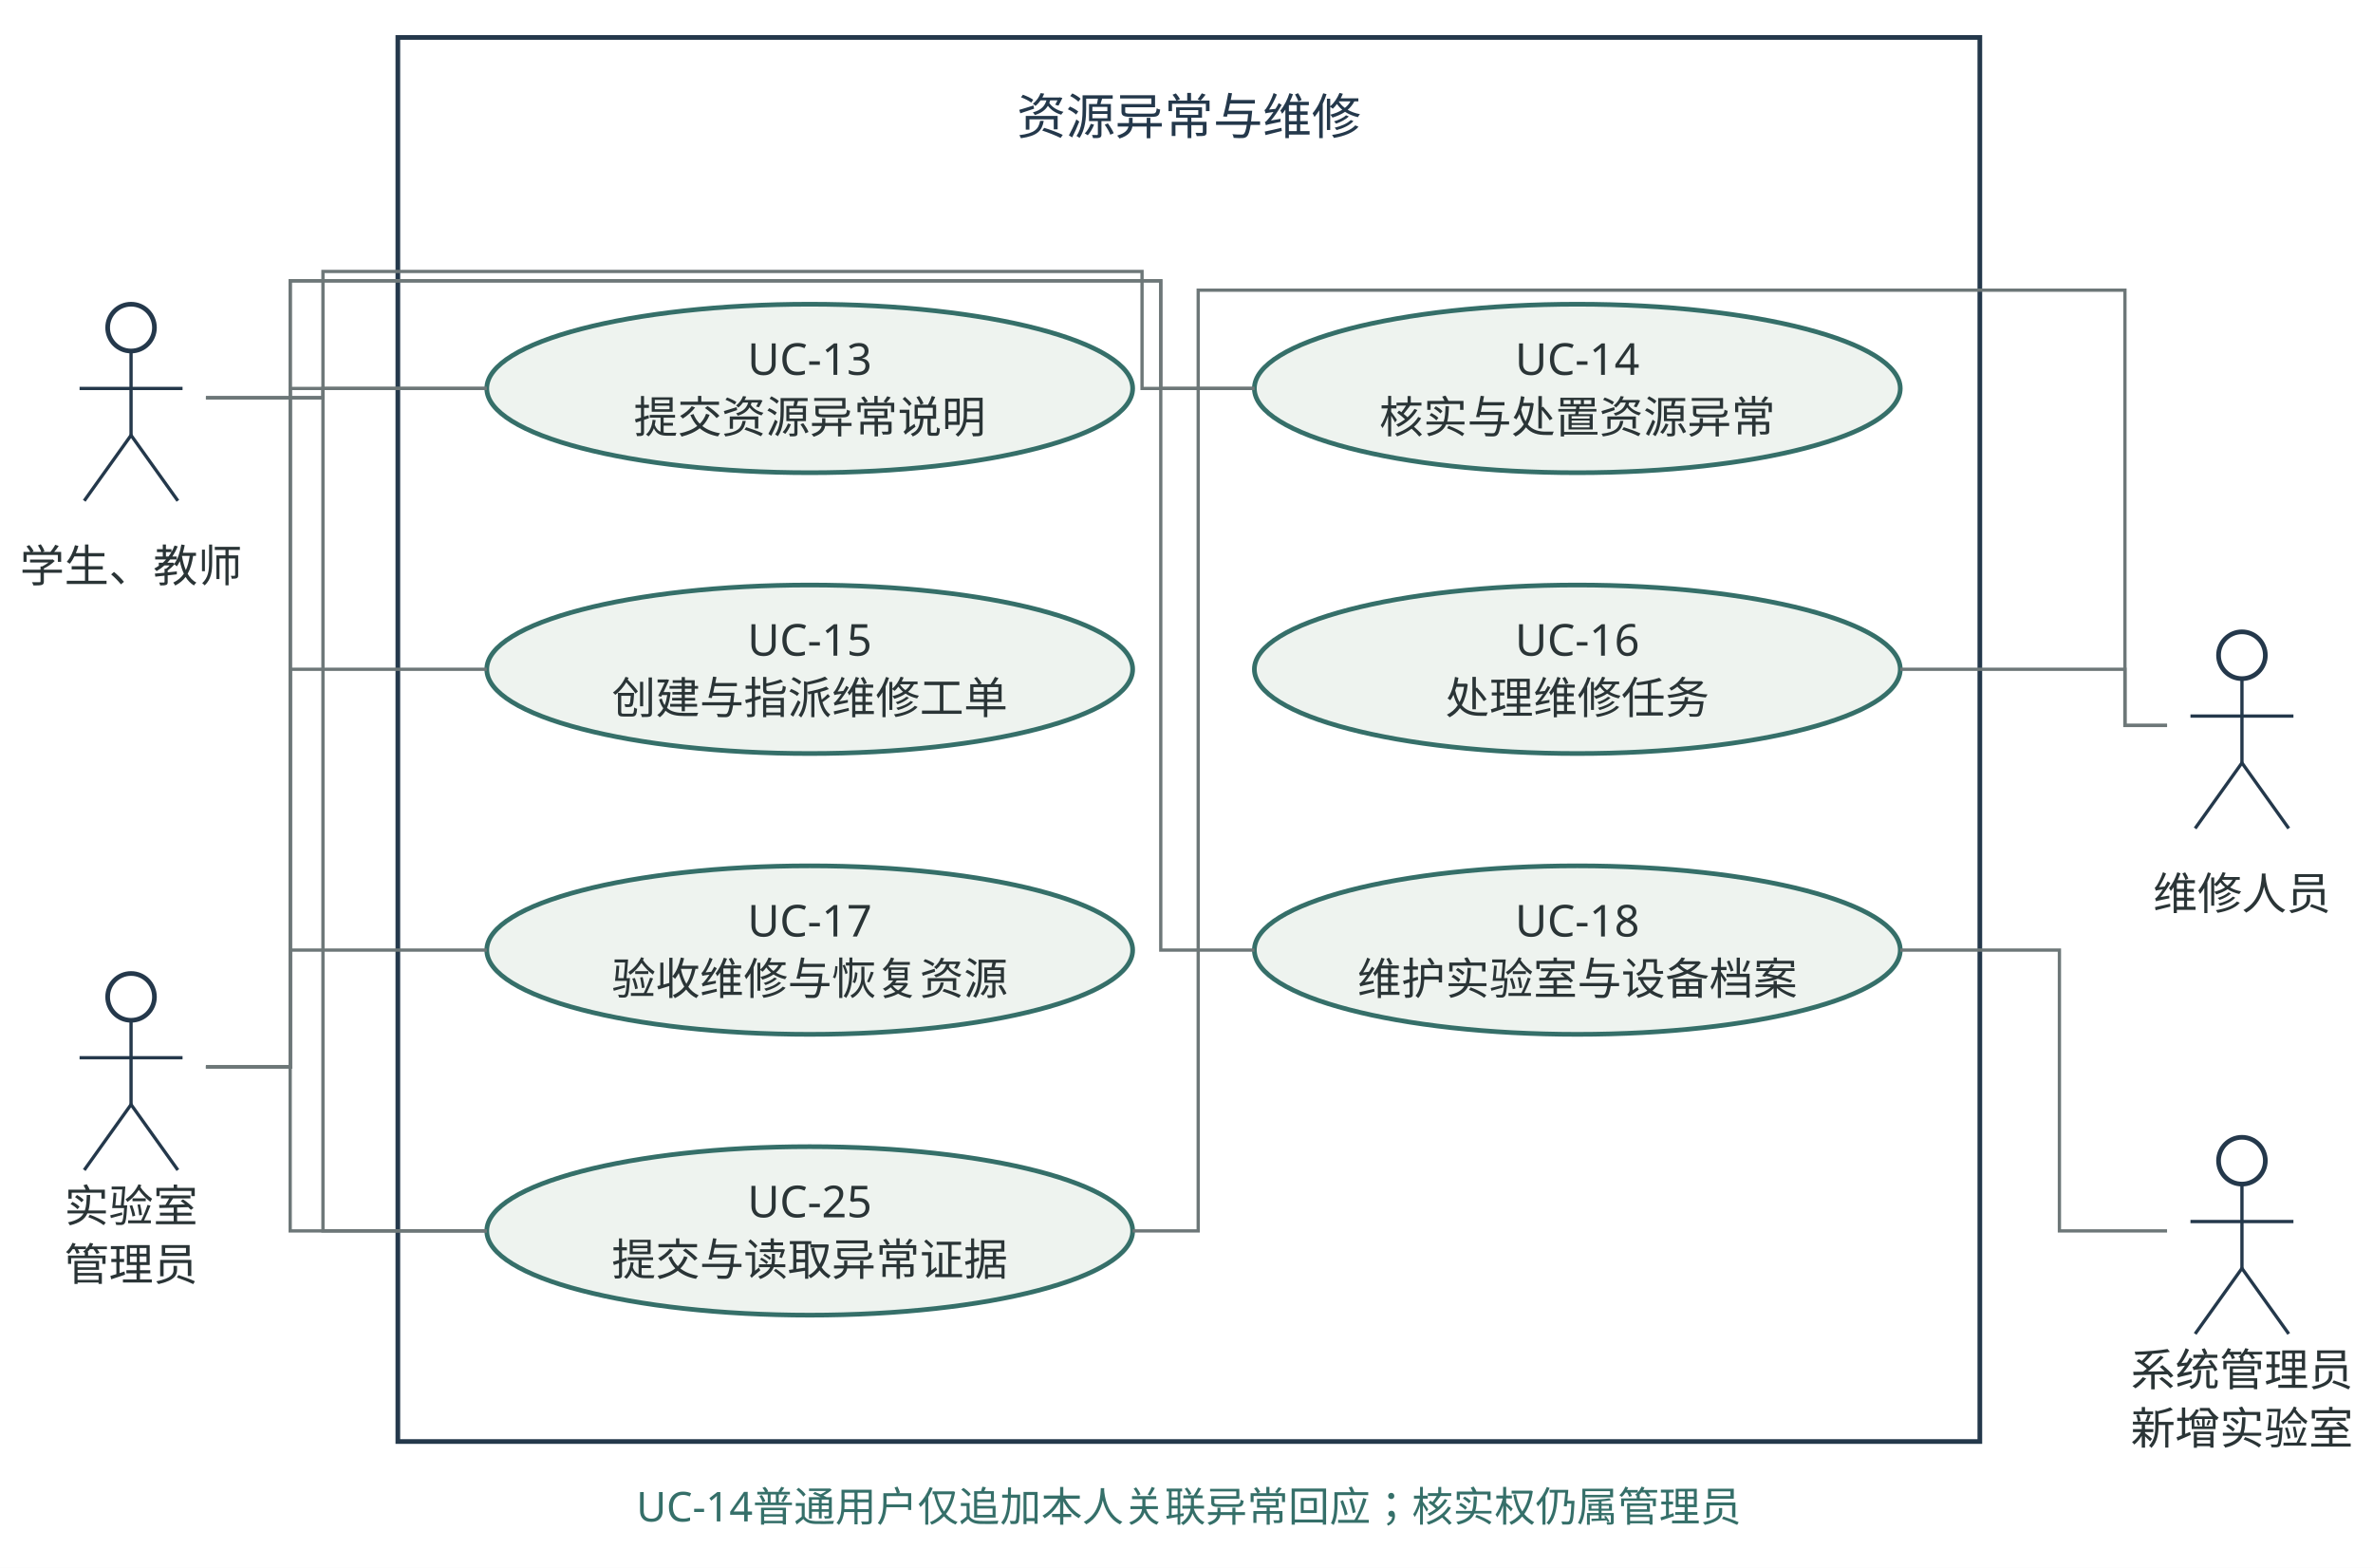
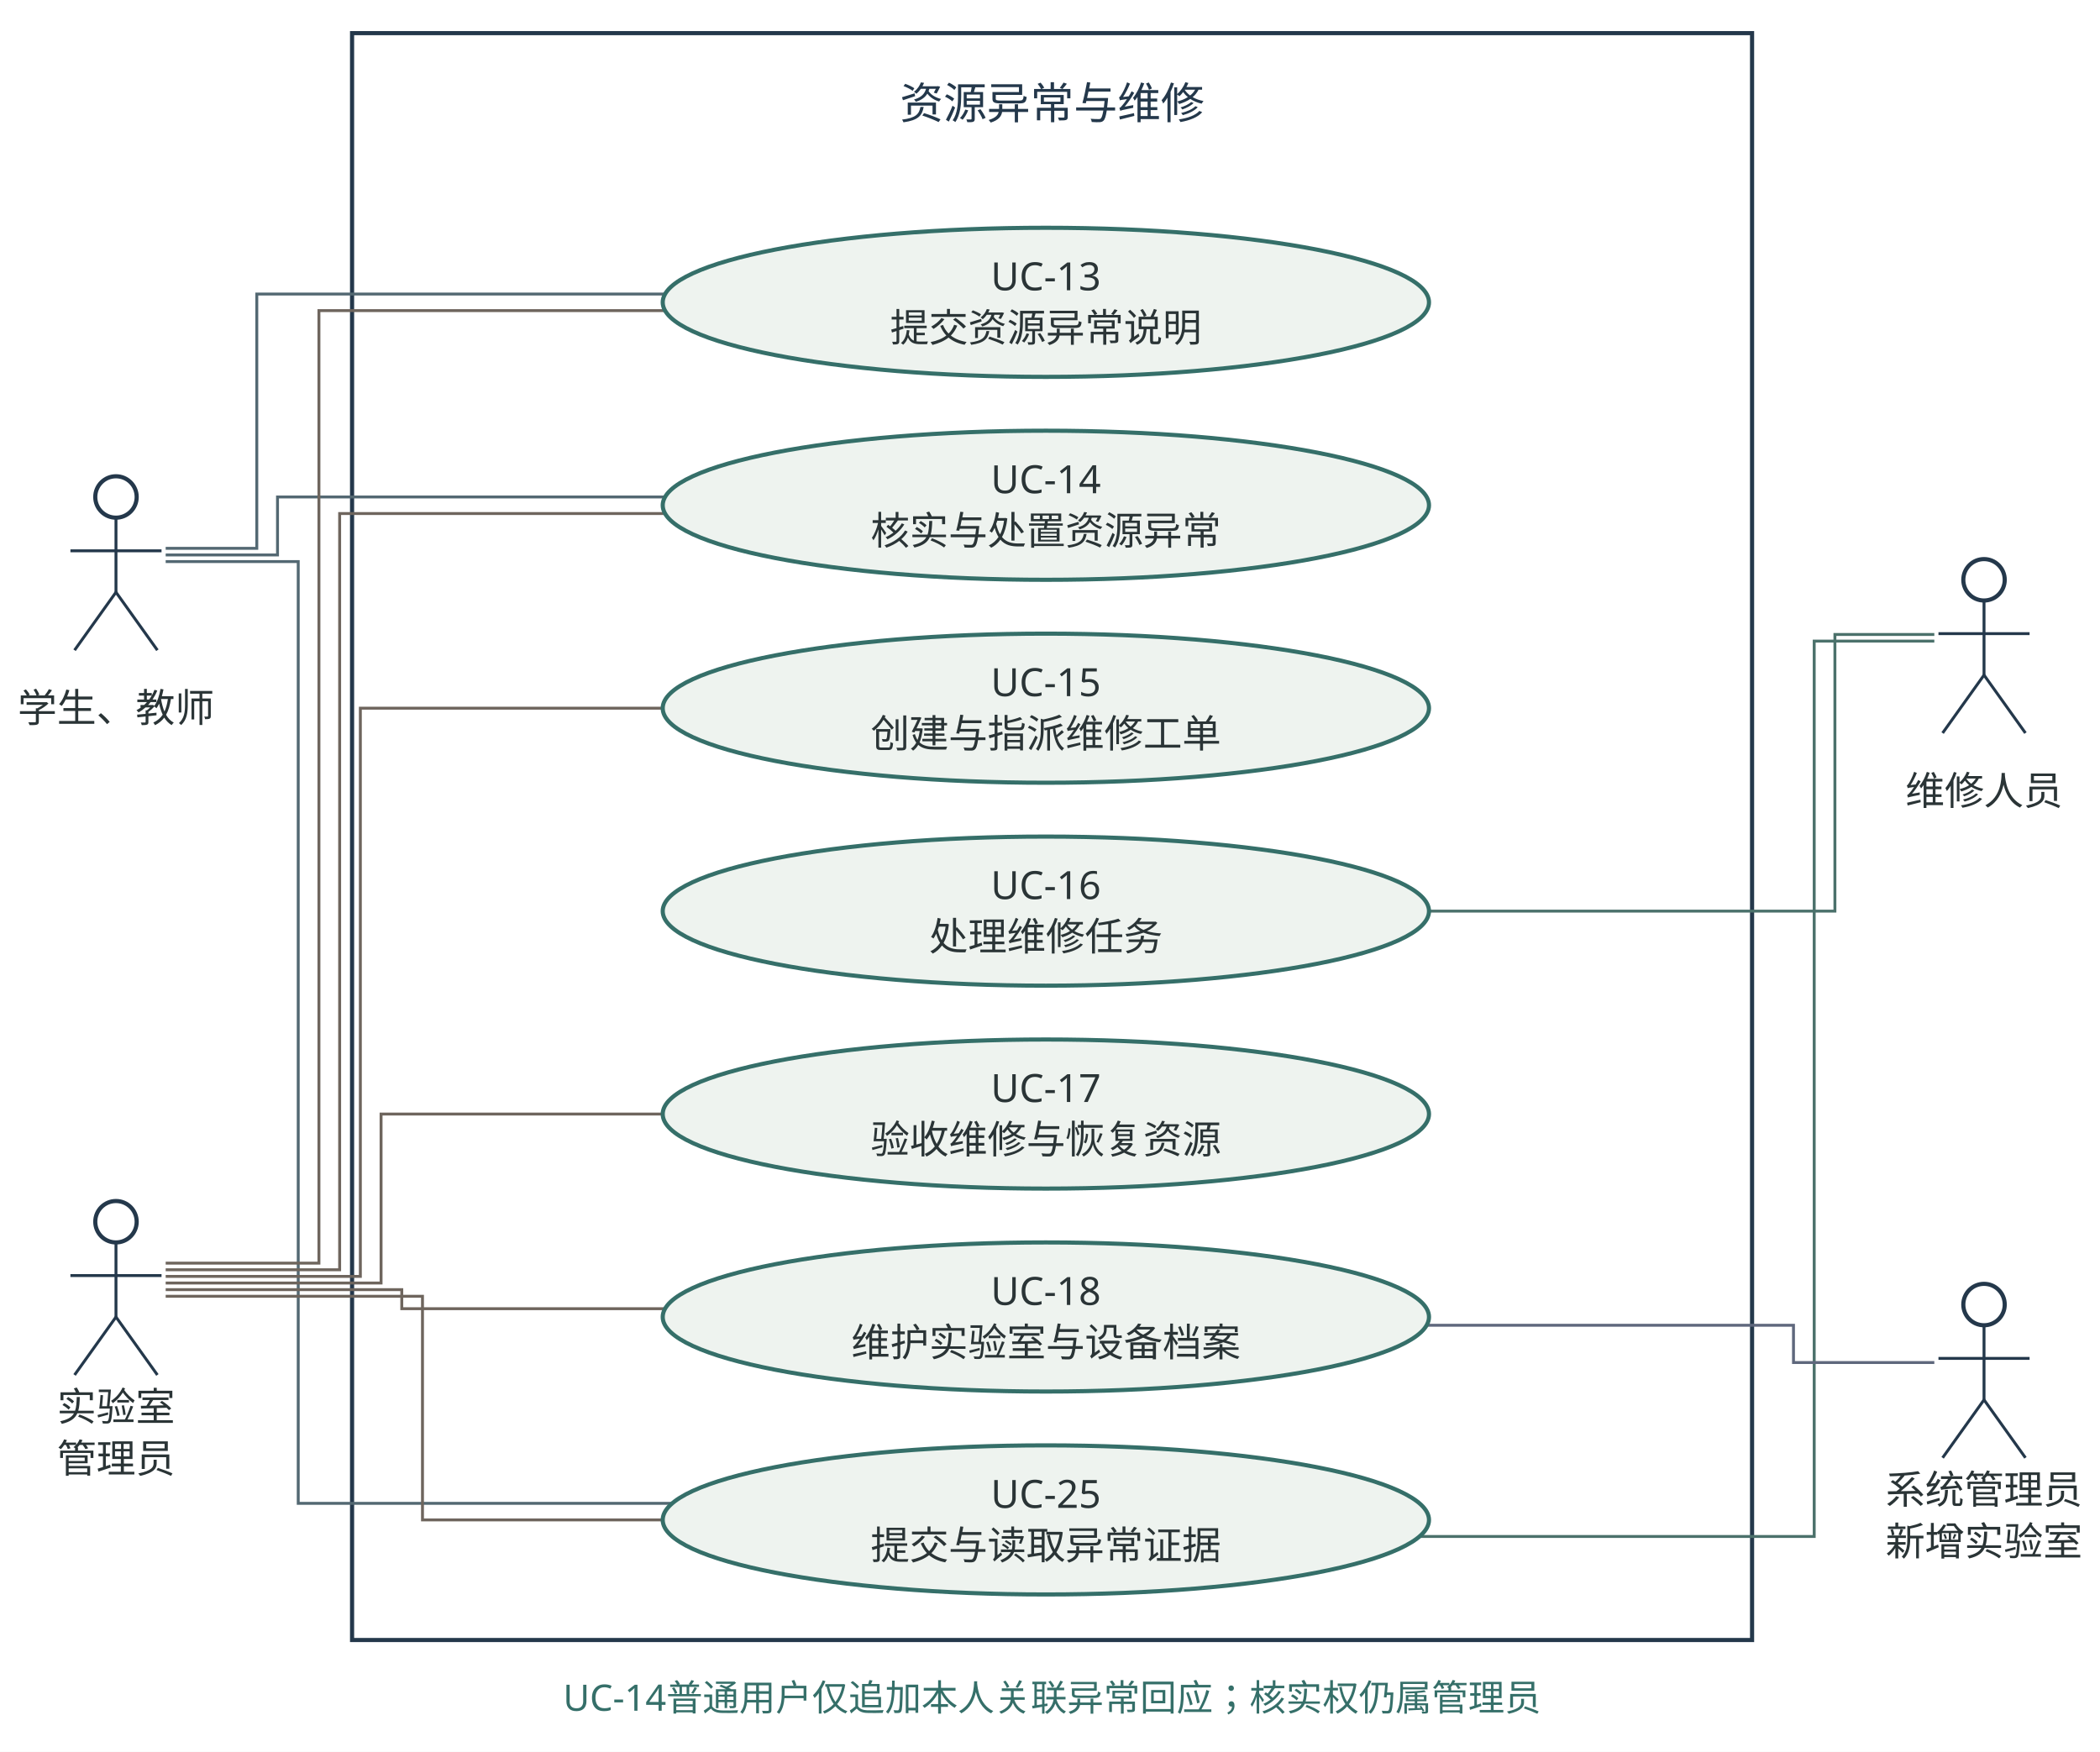
- <svg xmlns="http://www.w3.org/2000/svg" width="507" height="335" viewBox="0 0 507 335">
+ <svg xmlns="http://www.w3.org/2000/svg" width="507" height="423" viewBox="0 0 507 423">
  <rect width="100%" height="100%" fill="white" />
-   <rect x="85" y="8" width="338" height="300" fill="none" stroke="#24384b" />
+   <rect x="85" y="8" width="338" height="388" fill="none" stroke="#24384b" />
+   <polyline points="40.0,132.4 62,132.4 62,71.0 160.573,71.0" fill="none" stroke="#536872" stroke-width="0.7" />
+   <polyline points="40.0,134.0 67,134.0 67,120.0 160.573,120.0" fill="none" stroke="#536872" stroke-width="0.7" />
+   <polyline points="40.0,135.6 72,135.6 72,363.0 162.313,363.0" fill="none" stroke="#536872" stroke-width="0.7" />
+   <polyline points="40.0,305.0 77,305.0 77,75.0 160.573,75.0" fill="none" stroke="#6e655d" stroke-width="0.7" />
+   <polyline points="40.0,306.6 82,306.6 82,124.0 160.573,124.0" fill="none" stroke="#6e655d" stroke-width="0.7" />
+   <polyline points="40.0,308.2 87,308.2 87,171.0 160.0,171.0" fill="none" stroke="#6e655d" stroke-width="0.7" />
+   <polyline points="40.0,309.8 92,309.8 92,269.0 160.0,269.0" fill="none" stroke="#6e655d" stroke-width="0.7" />
+   <polyline points="40.0,311.4 97,311.4 97,316.0 160.573,316.0" fill="none" stroke="#6e655d" stroke-width="0.7" />
+   <polyline points="40.0,313.0 102,313.0 102,367.0 160.0,367.0" fill="none" stroke="#6e655d" stroke-width="0.7" />
+   <polyline points="467.0,153.2 443,153.2 443,220.0 345.0,220.0" fill="none" stroke="#4b716b" stroke-width="0.7" />
+   <polyline points="467.0,154.8 438,154.8 438,371.0 342.687,371.0" fill="none" stroke="#4b716b" stroke-width="0.7" />
+   <polyline points="467.0,329.0 433,329.0 433,320.0 344.427,320.0" fill="none" stroke="#5f687d" stroke-width="0.7" />
  <text x="254" y="28.675" text-anchor="middle" font-family="Microsoft YaHei,sans-serif" font-size="10.5" fill="#24384b">资源异常与维修</text>
-   <ellipse cx="173.0" cy="83.0" rx="69.0" ry="18.0" fill="#eef3ef" stroke="#356f69" />
-   <text x="173.0" y="80.09" text-anchor="middle" font-family="Microsoft YaHei,sans-serif" font-size="9.4" fill="#2a3436">UC-13</text>
-   <text x="173.0" y="92.49" text-anchor="middle" font-family="Microsoft YaHei,sans-serif" font-size="9.4" fill="#2a3436">提交资源异常说明</text>
-   <ellipse cx="337.0" cy="83.0" rx="69.0" ry="18.0" fill="#eef3ef" stroke="#356f69" />
-   <text x="337.0" y="80.09" text-anchor="middle" font-family="Microsoft YaHei,sans-serif" font-size="9.4" fill="#2a3436">UC-14</text>
-   <text x="337.0" y="92.49" text-anchor="middle" font-family="Microsoft YaHei,sans-serif" font-size="9.4" fill="#2a3436">核实与处置资源异常</text>
-   <ellipse cx="173.0" cy="143.0" rx="69.0" ry="18.0" fill="#eef3ef" stroke="#356f69" />
-   <text x="173.0" y="140.09" text-anchor="middle" font-family="Microsoft YaHei,sans-serif" font-size="9.4" fill="#2a3436">UC-15</text>
-   <text x="173.0" y="152.49" text-anchor="middle" font-family="Microsoft YaHei,sans-serif" font-size="9.4" fill="#2a3436">创建与指派维修工单</text>
-   <ellipse cx="337.0" cy="143.0" rx="69.0" ry="18.0" fill="#eef3ef" stroke="#356f69" />
-   <text x="337.0" y="140.09" text-anchor="middle" font-family="Microsoft YaHei,sans-serif" font-size="9.4" fill="#2a3436">UC-16</text>
-   <text x="337.0" y="152.49" text-anchor="middle" font-family="Microsoft YaHei,sans-serif" font-size="9.4" fill="#2a3436">处理维修任务</text>
-   <ellipse cx="173.0" cy="203.0" rx="69.0" ry="18.0" fill="#eef3ef" stroke="#356f69" />
-   <text x="173.0" y="200.09" text-anchor="middle" font-family="Microsoft YaHei,sans-serif" font-size="9.4" fill="#2a3436">UC-17</text>
-   <text x="173.0" y="212.49" text-anchor="middle" font-family="Microsoft YaHei,sans-serif" font-size="9.4" fill="#2a3436">验收维修与恢复资源</text>
-   <ellipse cx="337.0" cy="203.0" rx="69.0" ry="18.0" fill="#eef3ef" stroke="#356f69" />
-   <text x="337.0" y="200.09" text-anchor="middle" font-family="Microsoft YaHei,sans-serif" font-size="9.4" fill="#2a3436">UC-18</text>
-   <text x="337.0" y="212.49" text-anchor="middle" font-family="Microsoft YaHei,sans-serif" font-size="9.4" fill="#2a3436">维护实验室与设备档案</text>
-   <ellipse cx="173.0" cy="263.0" rx="69.0" ry="18.0" fill="#eef3ef" stroke="#356f69" />
-   <text x="173.0" y="260.09" text-anchor="middle" font-family="Microsoft YaHei,sans-serif" font-size="9.4" fill="#2a3436">UC-25</text>
-   <text x="173.0" y="272.49" text-anchor="middle" font-family="Microsoft YaHei,sans-serif" font-size="9.4" fill="#2a3436">提交与读取异常证据</text>
-   <circle cx="28.0" cy="70" r="5" fill="none" stroke="#24384b" />
-   <polyline points="28.0,75 28.0,93" fill="none" stroke="#24384b" stroke-width="0.7" />
-   <polyline points="17.0,83 39.0,83" fill="none" stroke="#24384b" stroke-width="0.7" />
-   <polyline points="18.0,107 28.0,93 38.0,107" fill="none" stroke="#24384b" stroke-width="0.7" />
-   <text x="28.0" y="124.325" text-anchor="middle" font-family="Microsoft YaHei,sans-serif" font-size="9.5" fill="#2a3436">学生、教师</text>
-   <polyline points="44,85 69,85 69,83.0 104,83.0" fill="none" stroke="#6d7778" stroke-width="0.7" />
-   <polyline points="44,85 69,85 69,58 244,58 244,83.0 268,83.0" fill="none" stroke="#6d7778" stroke-width="0.7" />
-   <polyline points="44,85 69,85 69,263.0 104,263.0" fill="none" stroke="#6d7778" stroke-width="0.7" />
-   <circle cx="28.0" cy="213" r="5" fill="none" stroke="#24384b" />
-   <polyline points="28.0,218 28.0,236" fill="none" stroke="#24384b" stroke-width="0.7" />
-   <polyline points="17.0,226 39.0,226" fill="none" stroke="#24384b" stroke-width="0.7" />
-   <polyline points="18.0,250 28.0,236 38.0,250" fill="none" stroke="#24384b" stroke-width="0.7" />
-   <text x="28.0" y="261.075" text-anchor="middle" font-family="Microsoft YaHei,sans-serif" font-size="9.5" fill="#2a3436">实验室</text>
-   <text x="28.0" y="273.575" text-anchor="middle" font-family="Microsoft YaHei,sans-serif" font-size="9.5" fill="#2a3436">管理员</text>
-   <polyline points="44,228 62,228 62,83.0 104,83.0" fill="none" stroke="#6d7778" stroke-width="0.7" />
-   <polyline points="44,228 62,228 62,60 248,60 248,83.0 268,83.0" fill="none" stroke="#6d7778" stroke-width="0.7" />
-   <polyline points="44,228 62,228 62,143.0 104,143.0" fill="none" stroke="#6d7778" stroke-width="0.7" />
-   <polyline points="44,228 62,228 62,203.0 104,203.0" fill="none" stroke="#6d7778" stroke-width="0.7" />
-   <polyline points="44,228 62,228 62,60 248,60 248,203.0 268,203.0" fill="none" stroke="#6d7778" stroke-width="0.7" />
-   <polyline points="44,228 62,228 62,263.0 104,263.0" fill="none" stroke="#6d7778" stroke-width="0.7" />
+   <ellipse cx="252.5" cy="73.0" rx="92.5" ry="18.0" fill="#eef3ef" stroke="#356f69" />
+   <text x="252.5" y="70.09" text-anchor="middle" font-family="Microsoft YaHei,sans-serif" font-size="9.4" fill="#2a3436">UC-13</text>
+   <text x="252.5" y="82.49" text-anchor="middle" font-family="Microsoft YaHei,sans-serif" font-size="9.4" fill="#2a3436">提交资源异常说明</text>
+   <ellipse cx="252.5" cy="122.0" rx="92.5" ry="18.0" fill="#eef3ef" stroke="#356f69" />
+   <text x="252.5" y="119.09" text-anchor="middle" font-family="Microsoft YaHei,sans-serif" font-size="9.4" fill="#2a3436">UC-14</text>
+   <text x="252.5" y="131.49" text-anchor="middle" font-family="Microsoft YaHei,sans-serif" font-size="9.4" fill="#2a3436">核实与处置资源异常</text>
+   <ellipse cx="252.5" cy="171.0" rx="92.5" ry="18.0" fill="#eef3ef" stroke="#356f69" />
+   <text x="252.5" y="168.09" text-anchor="middle" font-family="Microsoft YaHei,sans-serif" font-size="9.4" fill="#2a3436">UC-15</text>
+   <text x="252.5" y="180.49" text-anchor="middle" font-family="Microsoft YaHei,sans-serif" font-size="9.4" fill="#2a3436">创建与指派维修工单</text>
+   <ellipse cx="252.5" cy="220.0" rx="92.5" ry="18.0" fill="#eef3ef" stroke="#356f69" />
+   <text x="252.5" y="217.09" text-anchor="middle" font-family="Microsoft YaHei,sans-serif" font-size="9.4" fill="#2a3436">UC-16</text>
+   <text x="252.5" y="229.49" text-anchor="middle" font-family="Microsoft YaHei,sans-serif" font-size="9.4" fill="#2a3436">处理维修任务</text>
+   <ellipse cx="252.5" cy="269.0" rx="92.5" ry="18.0" fill="#eef3ef" stroke="#356f69" />
+   <text x="252.5" y="266.09" text-anchor="middle" font-family="Microsoft YaHei,sans-serif" font-size="9.4" fill="#2a3436">UC-17</text>
+   <text x="252.5" y="278.49" text-anchor="middle" font-family="Microsoft YaHei,sans-serif" font-size="9.4" fill="#2a3436">验收维修与恢复资源</text>
+   <ellipse cx="252.5" cy="318.0" rx="92.5" ry="18.0" fill="#eef3ef" stroke="#356f69" />
+   <text x="252.5" y="315.09" text-anchor="middle" font-family="Microsoft YaHei,sans-serif" font-size="9.4" fill="#2a3436">UC-18</text>
+   <text x="252.5" y="327.49" text-anchor="middle" font-family="Microsoft YaHei,sans-serif" font-size="9.4" fill="#2a3436">维护实验室与设备档案</text>
+   <ellipse cx="252.5" cy="367.0" rx="92.5" ry="18.0" fill="#eef3ef" stroke="#356f69" />
+   <text x="252.5" y="364.09" text-anchor="middle" font-family="Microsoft YaHei,sans-serif" font-size="9.4" fill="#2a3436">UC-25</text>
+   <text x="252.5" y="376.49" text-anchor="middle" font-family="Microsoft YaHei,sans-serif" font-size="9.4" fill="#2a3436">提交与读取异常证据</text>
+   <circle cx="28.0" cy="120" r="5" fill="none" stroke="#24384b" />
+   <polyline points="28.0,125 28.0,143" fill="none" stroke="#24384b" stroke-width="0.7" />
+   <polyline points="17.0,133 39.0,133" fill="none" stroke="#24384b" stroke-width="0.7" />
+   <polyline points="18.0,157 28.0,143 38.0,157" fill="none" stroke="#24384b" stroke-width="0.7" />
+   <text x="28.0" y="174.325" text-anchor="middle" font-family="Microsoft YaHei,sans-serif" font-size="9.5" fill="#2a3436">学生、教师</text>
+   <circle cx="28.0" cy="295" r="5" fill="none" stroke="#24384b" />
+   <polyline points="28.0,300 28.0,318" fill="none" stroke="#24384b" stroke-width="0.7" />
+   <polyline points="17.0,308 39.0,308" fill="none" stroke="#24384b" stroke-width="0.7" />
+   <polyline points="18.0,332 28.0,318 38.0,332" fill="none" stroke="#24384b" stroke-width="0.7" />
+   <text x="28.0" y="343.075" text-anchor="middle" font-family="Microsoft YaHei,sans-serif" font-size="9.5" fill="#2a3436">实验室</text>
+   <text x="28.0" y="355.575" text-anchor="middle" font-family="Microsoft YaHei,sans-serif" font-size="9.5" fill="#2a3436">管理员</text>
  <circle cx="479.0" cy="140" r="5" fill="none" stroke="#24384b" />
  <polyline points="479.0,145 479.0,163" fill="none" stroke="#24384b" stroke-width="0.7" />
  <polyline points="468.0,153 490.0,153" fill="none" stroke="#24384b" stroke-width="0.7" />
  <polyline points="469.0,177 479.0,163 489.0,177" fill="none" stroke="#24384b" stroke-width="0.7" />
  <text x="479.0" y="194.325" text-anchor="middle" font-family="Microsoft YaHei,sans-serif" font-size="9.5" fill="#2a3436">维修人员</text>
-   <polyline points="463,155 454,155 454,143.0 406,143.0" fill="none" stroke="#6d7778" stroke-width="0.7" />
-   <polyline points="463,155 454,155 454,62 256,62 256,263.0 242,263.0" fill="none" stroke="#6d7778" stroke-width="0.7" />
-   <circle cx="479.0" cy="248" r="5" fill="none" stroke="#24384b" />
-   <polyline points="479.0,253 479.0,271" fill="none" stroke="#24384b" stroke-width="0.7" />
-   <polyline points="468.0,261 490.0,261" fill="none" stroke="#24384b" stroke-width="0.7" />
-   <polyline points="469.0,285 479.0,271 489.0,285" fill="none" stroke="#24384b" stroke-width="0.7" />
-   <text x="479.0" y="296.075" text-anchor="middle" font-family="Microsoft YaHei,sans-serif" font-size="9.5" fill="#2a3436">系统管理员</text>
-   <text x="479.0" y="308.575" text-anchor="middle" font-family="Microsoft YaHei,sans-serif" font-size="9.5" fill="#2a3436">新增实验室</text>
-   <polyline points="463,263 440,263 440,203.0 406,203.0" fill="none" stroke="#6d7778" stroke-width="0.7" />
-   <text x="254" y="325.08" text-anchor="middle" font-family="Microsoft YaHei,sans-serif" font-size="8.8" fill="#356f69">UC-14普通用户仅追加本人关联异常回应；核实权仍属管理员</text>
+   <circle cx="479.0" cy="315" r="5" fill="none" stroke="#24384b" />
+   <polyline points="479.0,320 479.0,338" fill="none" stroke="#24384b" stroke-width="0.7" />
+   <polyline points="468.0,328 490.0,328" fill="none" stroke="#24384b" stroke-width="0.7" />
+   <polyline points="469.0,352 479.0,338 489.0,352" fill="none" stroke="#24384b" stroke-width="0.7" />
+   <text x="479.0" y="363.075" text-anchor="middle" font-family="Microsoft YaHei,sans-serif" font-size="9.5" fill="#2a3436">系统管理员</text>
+   <text x="479.0" y="375.575" text-anchor="middle" font-family="Microsoft YaHei,sans-serif" font-size="9.5" fill="#2a3436">新增实验室</text>
+   <text x="254" y="413.08" text-anchor="middle" font-family="Microsoft YaHei,sans-serif" font-size="8.8" fill="#356f69">UC-14普通用户仅追加本人关联异常回应；核实权仍属管理员</text>
</svg>
